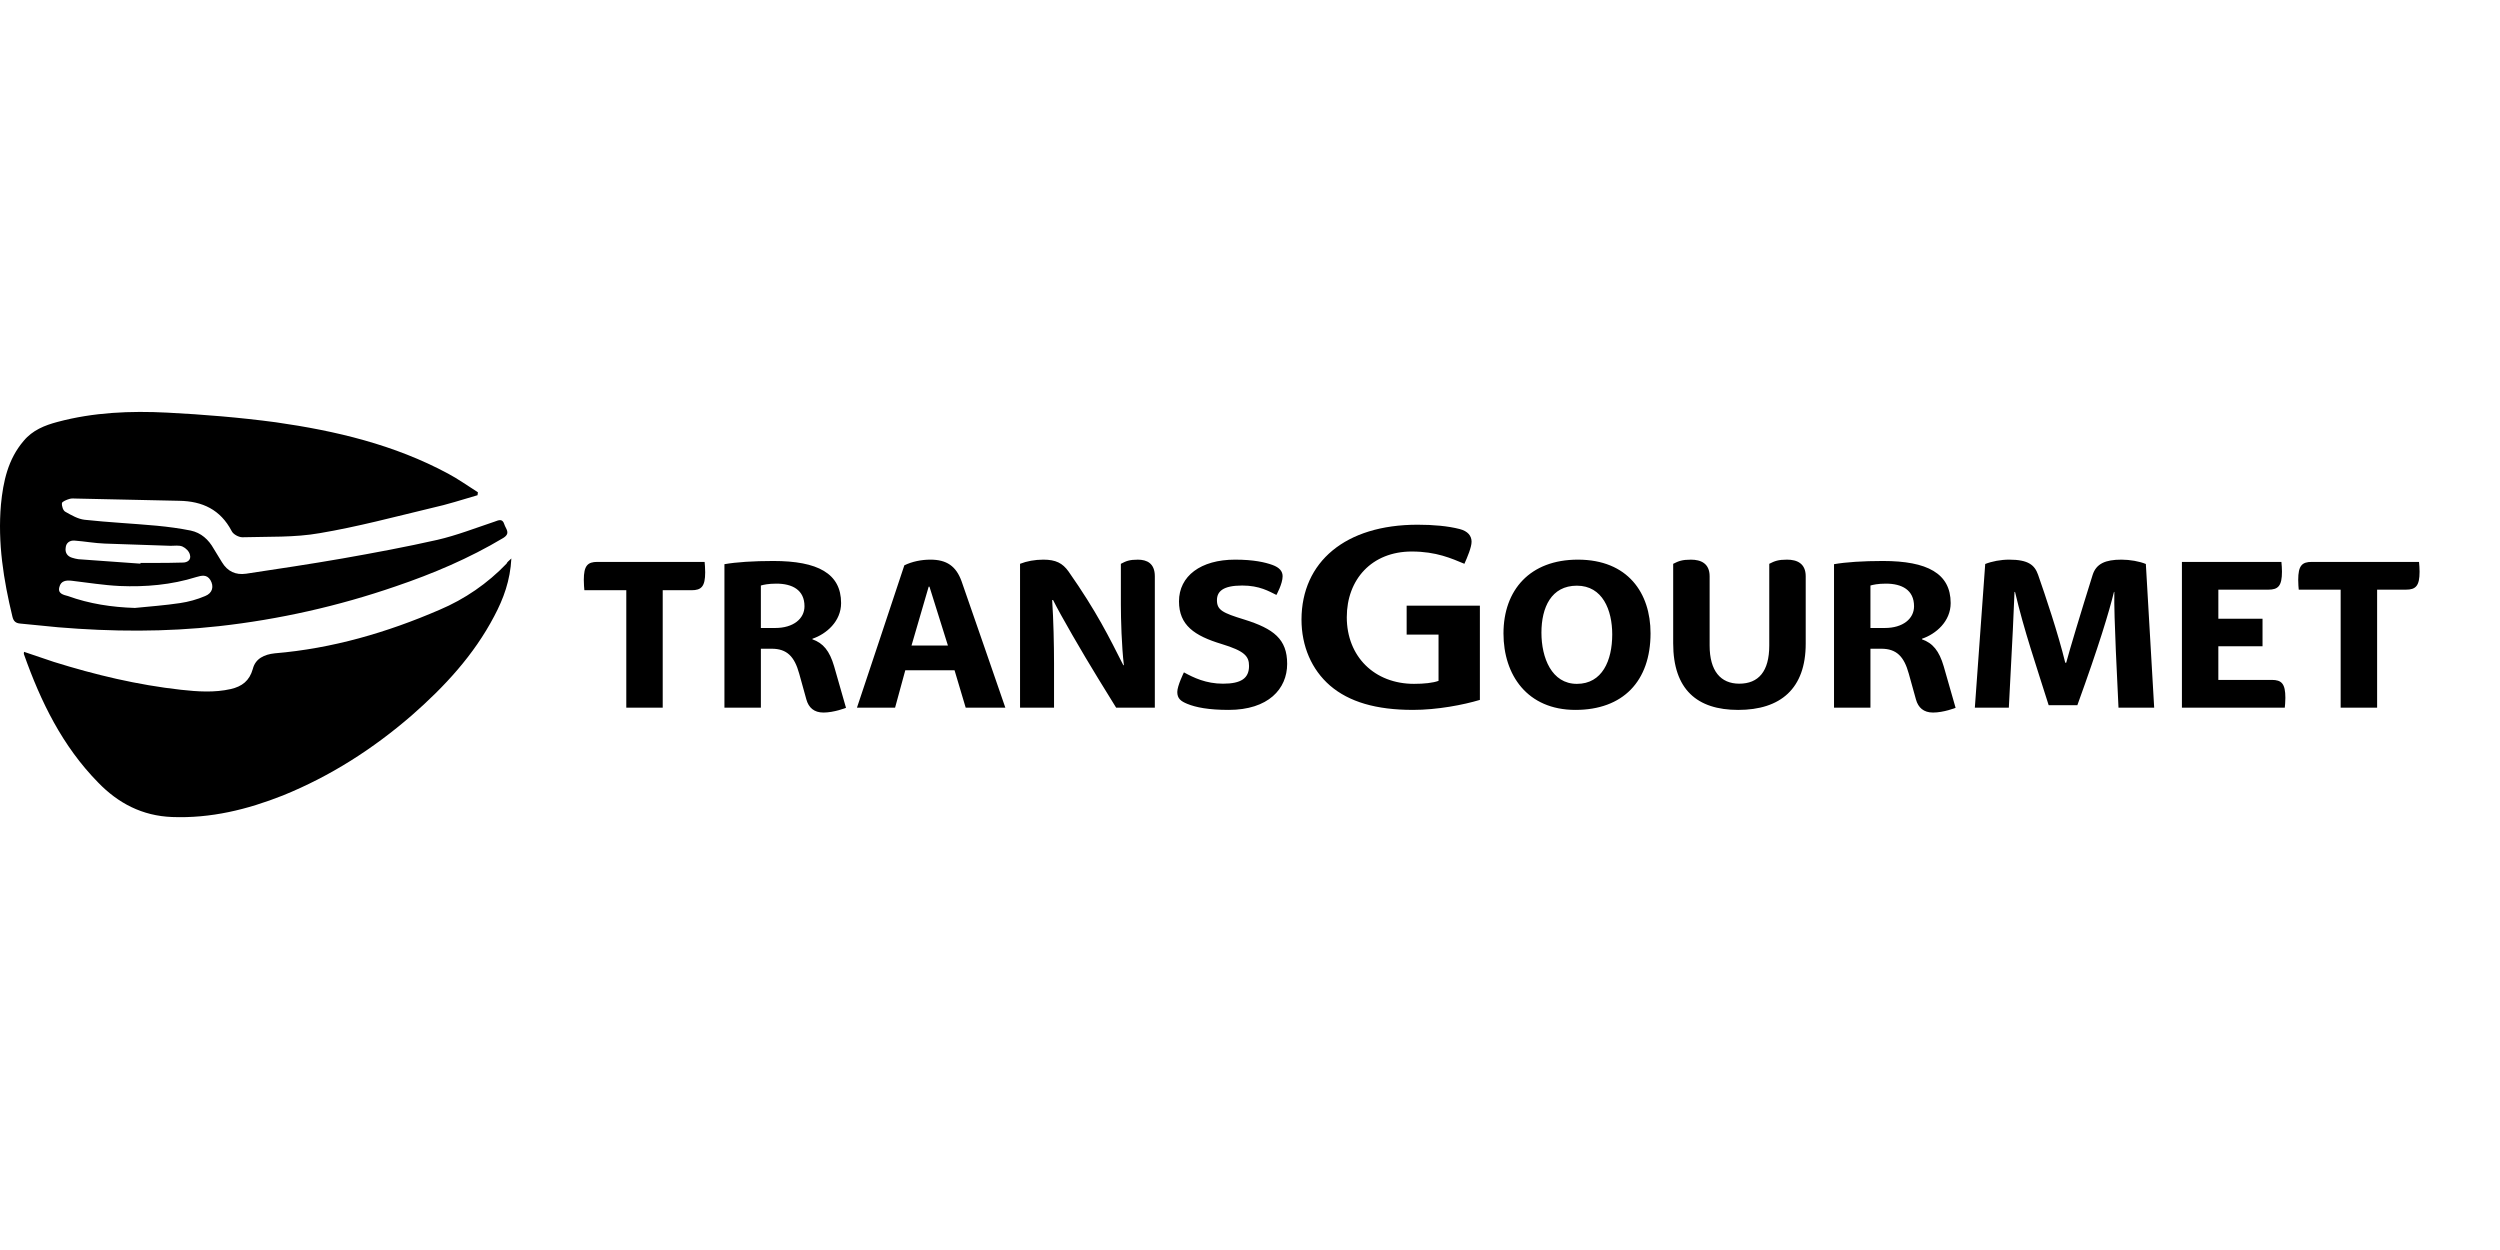
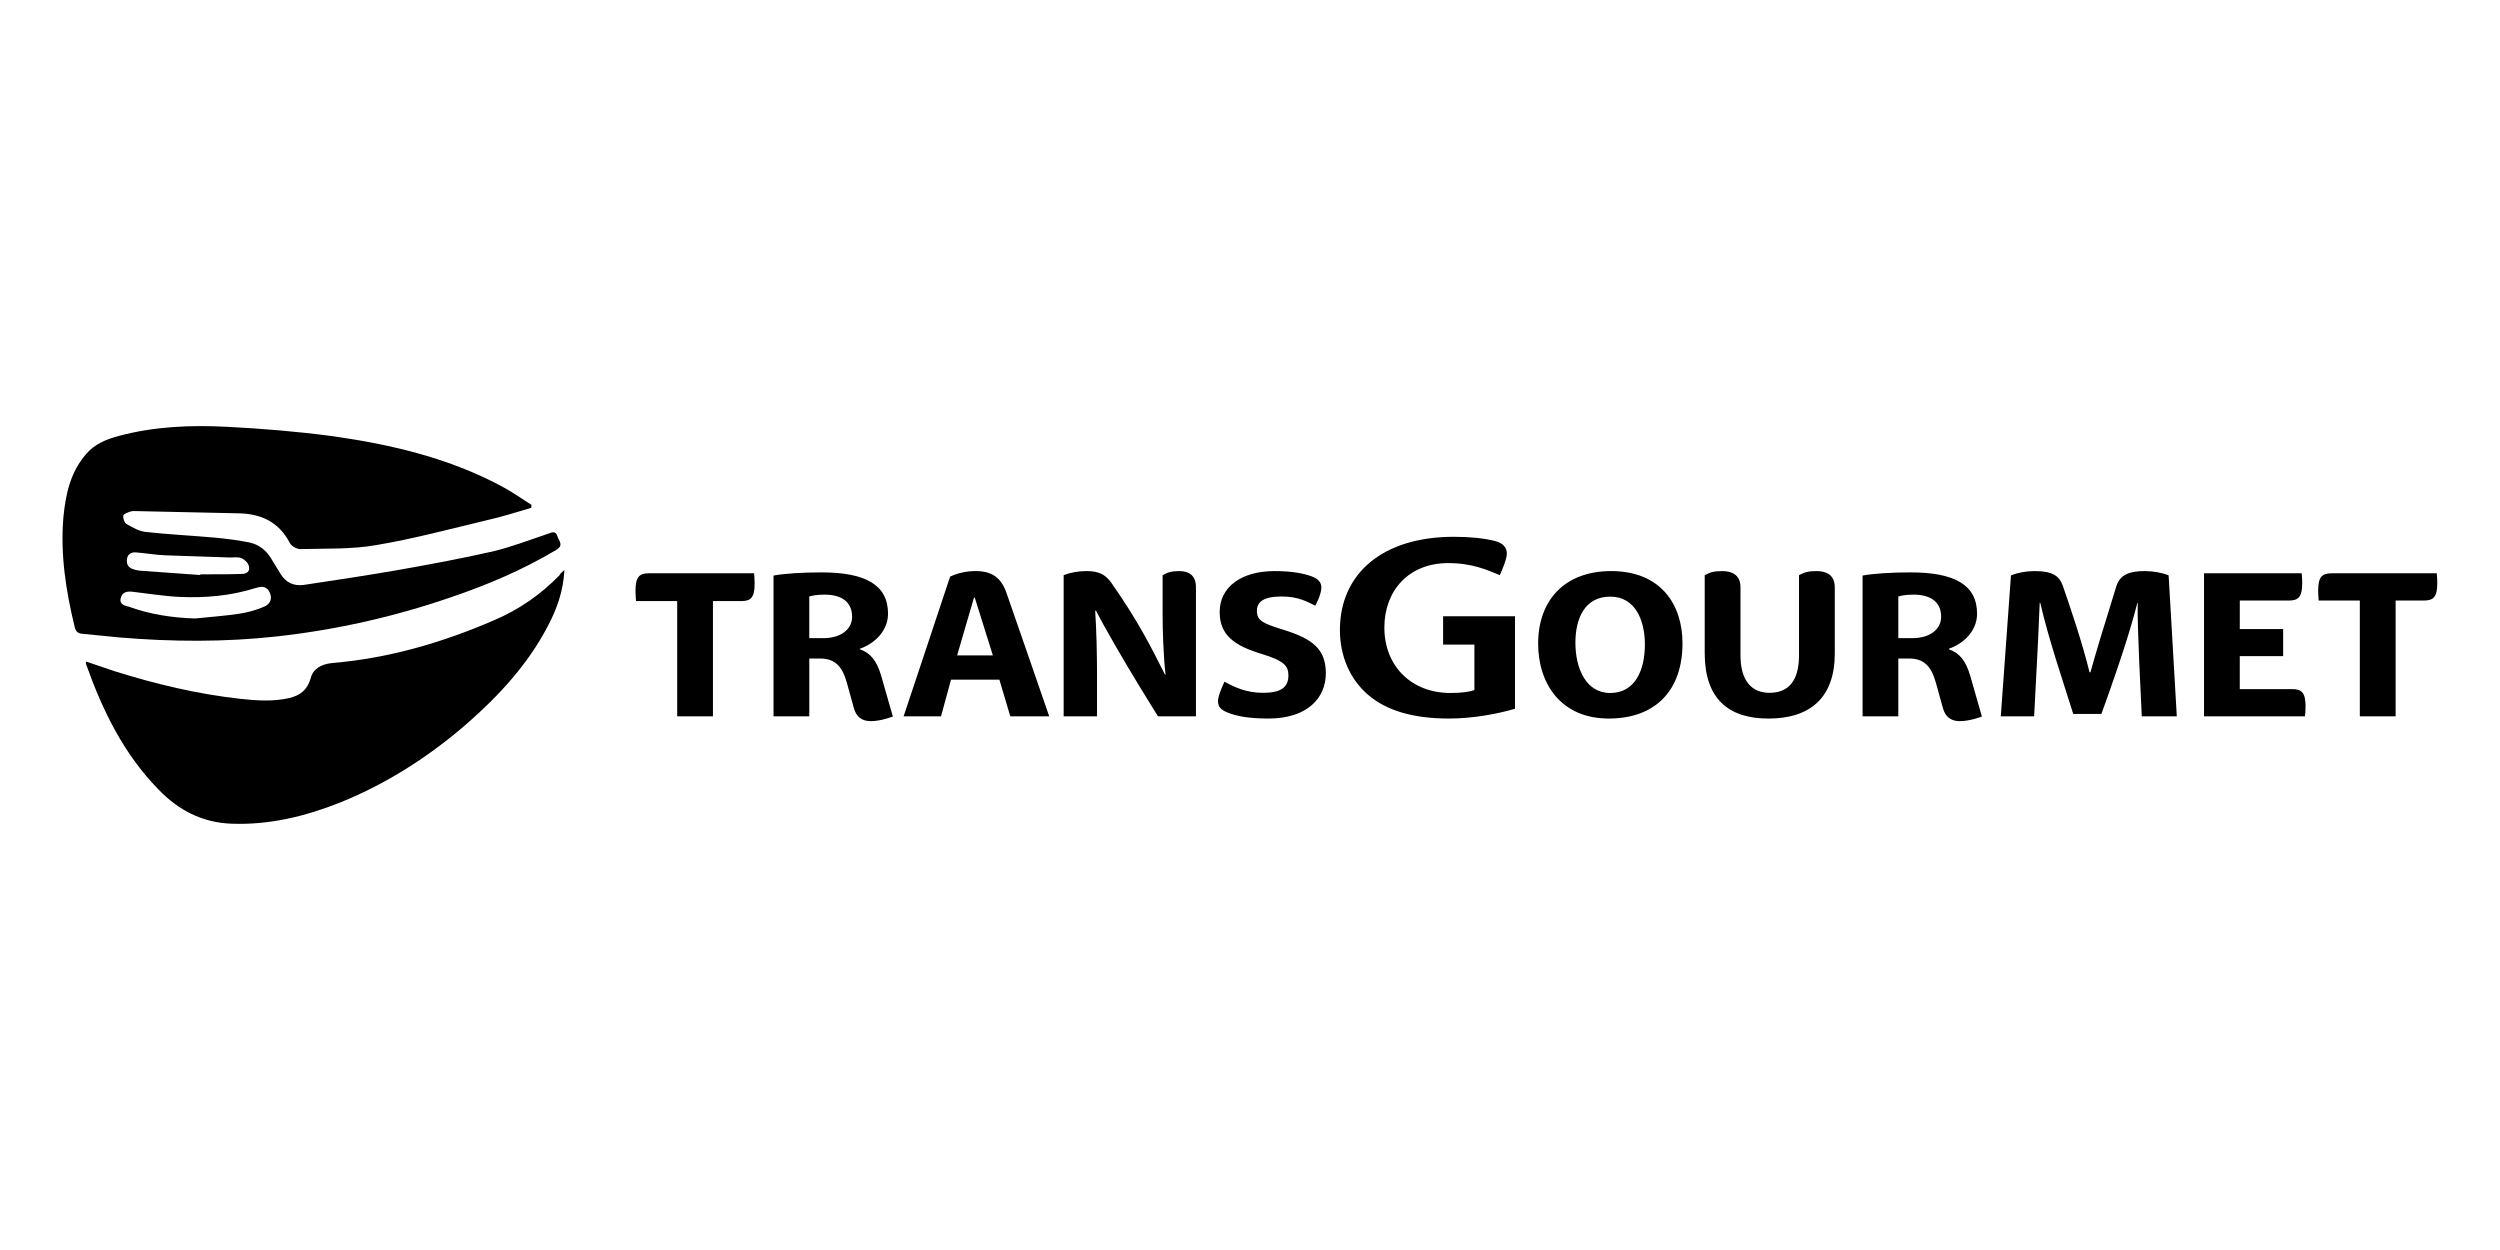
- <svg xmlns="http://www.w3.org/2000/svg" viewBox="0 0 600 300" version="1.1">
-   <g transform="translate(0,98.86364) scale(3.409091) translate(-0,-0)">
-     <path fill="#000000" d="M99.454 20.977c1.754 0 3.575-.358 4.73-.704V13.64h-5.156v2.035h2.245v3.256c-.385.146-1.024.212-1.726.212-2.792 0-4.733-1.928-4.733-4.691 0-2.658 1.756-4.625 4.572-4.625 1.742 0 2.805.492 3.708.864.214-.478.505-1.17.505-1.554 0-.413-.265-.745-.837-.892-.824-.213-1.86-.305-2.964-.305-5.09 0-8.159 2.617-8.173 6.67 0 1.887.719 3.537 2.007 4.653 1.343 1.155 3.256 1.713 5.822 1.713zm63.296-10.419c-.692 0-.956.267-.956 1.264 0 .279.024.57.038.69h2.95v8.306h2.567v-8.306h2.031c.692 0 .958-.265.958-1.262a7 7 0 0 0-.039-.692zM57.964 21.164c.758 0 1.595-.332 1.595-.332l-.837-2.924c-.32-1.09-.77-1.634-1.528-1.9v-.04c.983-.333 2.019-1.222 2.019-2.512 0-2.086-1.647-2.963-4.77-2.963-1.396 0-2.619.08-3.443.226v10.1h2.566V16.67h.757c1.076 0 1.608.545 1.941 1.754l.505 1.821c.159.572.543.918 1.195.918zm-3.389-5.954h-1.01v-2.99c.186-.052.52-.132 1.091-.132 1.116 0 1.98.438 1.98 1.594 0 .877-.785 1.528-2.06 1.528zm101.596 1.288h3.111v-1.94h-3.11v-2.046h3.522c.69 0 .956-.265.956-1.262a7 7 0 0 0-.039-.692h-7.004v10.26h7.242c.013-.12.041-.413.041-.692 0-.995-.266-1.261-.956-1.261h-3.763zm-114.113-5.94c-.692 0-.958.267-.958 1.264 0 .279.026.61.04.73h2.951v8.266h2.564v-8.266h2.033c.692 0 .957-.266.957-1.261 0-.281-.027-.613-.04-.733zm80.307 10.42c2.99 0 4.757-1.5 4.757-4.665v-4.744c0-.903-.61-1.17-1.316-1.17-.61 0-.863.094-1.25.293v5.755c0 1.82-.757 2.684-2.112 2.684-1.316 0-2.086-.903-2.086-2.684V11.57c0-.903-.612-1.17-1.316-1.17-.61 0-.863.094-1.25.293v5.594c0 3.256 1.687 4.691 4.573 4.691m21.116-9.514c-.24-.68-.677-1.065-2.035-1.065-.596 0-1.22.12-1.687.306l-.73 10.113h2.393c.279-5.183.344-6.75.399-8.146h.038c.625 2.684 1.516 5.263 2.367 7.973h2.02c1.527-4.212 2.231-6.564 2.577-7.973h.026c-.04 1.754.226 6.606.293 8.146h2.512l-.586-10.113c-.438-.186-1.128-.306-1.714-.306-1.13 0-1.78.28-2.033 1.077-.824 2.631-1.622 5.275-1.86 6.18h-.067c-.505-2.074-1.408-4.745-1.913-6.192m-32.573 9.513c3.35 0 5.29-2.019 5.29-5.395 0-2.83-1.594-5.183-5.117-5.183-3.362 0-5.236 2.127-5.236 5.196 0 2.924 1.675 5.382 5.063 5.382m.106-1.833c-1.78 0-2.497-1.834-2.497-3.602 0-1.78.692-3.31 2.497-3.31 1.809 0 2.487 1.716 2.487 3.43 0 1.847-.706 3.482-2.487 3.482M67.2 18.187l.784 2.631h2.791s-2.844-8.24-3.083-8.903c-.386-1.064-1.05-1.516-2.191-1.516-.64 0-1.29.133-1.836.4-.266.823-3.335 10.02-3.335 10.02h2.684l.718-2.632zm-3.03-1.74 1.209-4.147h.055l1.3 4.147zm11.058-5.211c-.426-.597-.904-.837-1.78-.837-.587 0-1.17.106-1.637.293v10.126h2.393v-3.097c0-1.315-.04-3.11-.132-4.477h.065c.505 1.022 2.074 3.734 3.177 5.527l1.261 2.047H81.3V11.57c0-.903-.545-1.17-1.196-1.17-.585 0-.823.094-1.195.293v2.857c0 1.05.053 2.925.212 4.278h-.041c-.983-1.94-1.86-3.746-3.852-6.591zm11.27 9.741c2.79 0 4.118-1.475 4.118-3.242 0-1.741-.944-2.472-3.03-3.123-1.514-.464-1.913-.664-1.913-1.356 0-.61.411-1.035 1.78-1.035 1.222 0 1.887.41 2.406.663 0 0 .437-.783.437-1.315 0-.345-.211-.612-.716-.797-.519-.186-1.316-.373-2.631-.373-2.42 0-3.948 1.156-3.948 2.937 0 1.675 1.077 2.42 3.004 3.003 1.621.493 1.927.863 1.927 1.543 0 .863-.546 1.25-1.834 1.25-1.196 0-2.073-.426-2.75-.798 0 0-.467.944-.467 1.381 0 .466.253.651.704.837.613.252 1.516.425 2.912.425zm49.58.187c.76 0 1.596-.332 1.596-.332l-.837-2.924c-.32-1.09-.771-1.634-1.53-1.9v-.04c.985-.333 2.02-1.222 2.02-2.512 0-2.086-1.646-2.963-4.77-2.963-1.395 0-2.618.08-3.442.226v10.1h2.564V16.67h.759c1.076 0 1.607.545 1.94 1.754l.506 1.821c.158.572.543.918 1.194.918zm-3.388-5.954h-1.011v-2.99c.187-.052.519-.132 1.09-.132 1.117 0 1.98.438 1.98 1.594 0 .877-.783 1.528-2.059 1.528" />
-     <path fill="#000000" d="M36 10.316c-.079 1.545-.55 2.828-1.205 4.06-1.44 2.75-3.51 4.975-5.814 6.992-2.724 2.357-5.71 4.27-9.062 5.631-2.514.995-5.081 1.624-7.805 1.519-2.095-.079-3.797-.969-5.212-2.436-2.514-2.566-4.033-5.683-5.212-9.01-.026-.052 0-.104 0-.183.707.236 1.415.472 2.096.708 2.933.916 5.892 1.623 8.957 1.964 1.178.13 2.357.21 3.51-.053.785-.183 1.309-.576 1.545-1.414.183-.733.811-1.021 1.545-1.1 4.06-.34 7.91-1.467 11.602-3.064a14.2 14.2 0 0 0 4.715-3.248c.052-.13.157-.183.34-.366M11.774.049c2.54.13 5.107.34 7.647.68 4.217.603 8.329 1.572 12.127 3.615.733.393 1.388.864 2.095 1.31 0 .104-.026.157-.026.21-1.074.313-2.122.654-3.196.89-2.619.628-5.264 1.335-7.91 1.78-1.78.315-3.613.236-5.447.289-.262 0-.655-.21-.76-.446-.785-1.492-2.042-2.095-3.692-2.121l-7.229-.157c-.157 0-.34-.026-.497.026-.184.052-.498.183-.524.288-.026.21.078.55.262.629.419.235.864.497 1.335.55 1.677.183 3.379.262 5.081.419.812.078 1.598.183 2.384.34.733.157 1.257.629 1.624 1.284.183.314.392.628.576.942.393.655.969.917 1.702.812 2.253-.34 4.531-.68 6.783-1.073 2.227-.393 4.48-.812 6.68-1.31 1.361-.314 2.697-.838 4.032-1.283.289-.105.55-.236.681.183.105.34.472.629-.078.97-2.41 1.44-4.95 2.513-7.57 3.404a57.8 57.8 0 0 1-12.44 2.802c-3.771.42-7.543.393-11.314.079-.89-.079-1.781-.184-2.672-.262-.314-.026-.471-.157-.55-.472C.25 11.835-.169 9.216.067 6.517.224 4.895.564 3.324 1.664 2.04 2.293 1.28 3.157.94 4.047.704 6.588.023 9.181-.082 11.774.049m2.043 11.576c-1.755.55-3.562.707-5.396.629-1.126-.053-2.226-.236-3.352-.367-.42-.052-.786 0-.89.445-.132.472.314.55.602.629 1.519.55 3.09.786 4.714.838 1.048-.105 2.122-.183 3.17-.34a7.2 7.2 0 0 0 1.78-.498c.524-.21.629-.681.367-1.126-.262-.42-.629-.315-.995-.21M4.624 9.556c-.053.34.104.602.445.707.157.053.288.079.445.105 1.44.105 2.907.21 4.374.314v-.052h.812c.733 0 1.44 0 2.174-.026.314 0 .602-.184.497-.55-.052-.236-.288-.472-.523-.577s-.55-.052-.839-.052l-4.635-.157c-.707-.026-1.415-.157-2.122-.21-.34-.026-.602.158-.628.498" />
+ <svg xmlns="http://www.w3.org/2000/svg" width="100%" height="100%" viewBox="0 0 600 300" version="1.1" xml:space="preserve" style="fill-rule:evenodd;clip-rule:evenodd;stroke-linejoin:round;stroke-miterlimit:2;">
+   <g transform="matrix(3.345985,0,0,3.345985,15.00013,102.2639)">
+     <path d="M99.454,20.977C101.208,20.977 103.029,20.619 104.184,20.273L104.184,13.64L99.028,13.64L99.028,15.675L101.273,15.675L101.273,18.931C100.888,19.077 100.249,19.143 99.547,19.143C96.755,19.143 94.814,17.215 94.814,14.452C94.814,11.794 96.57,9.827 99.386,9.827C101.128,9.827 102.191,10.319 103.094,10.691C103.308,10.213 103.599,9.521 103.599,9.137C103.599,8.724 103.334,8.392 102.762,8.245C101.938,8.032 100.902,7.94 99.798,7.94C94.708,7.94 91.639,10.557 91.625,14.61C91.625,16.497 92.344,18.147 93.632,19.263C94.975,20.418 96.888,20.976 99.454,20.976L99.454,20.977ZM162.75,10.558C162.058,10.558 161.794,10.825 161.794,11.822C161.794,12.101 161.818,12.392 161.832,12.512L164.782,12.512L164.782,20.818L167.349,20.818L167.349,12.512L169.38,12.512C170.072,12.512 170.338,12.247 170.338,11.25C170.336,11.019 170.323,10.788 170.299,10.558L162.75,10.558ZM57.964,21.164C58.722,21.164 59.559,20.832 59.559,20.832L58.722,17.908C58.402,16.818 57.952,16.274 57.194,16.008L57.194,15.968C58.177,15.635 59.213,14.746 59.213,13.456C59.213,11.37 57.566,10.493 54.443,10.493C53.047,10.493 51.824,10.573 51,10.719L51,20.819L53.566,20.819L53.566,16.67L54.323,16.67C55.399,16.67 55.931,17.215 56.264,18.424L56.769,20.245C56.928,20.817 57.312,21.163 57.964,21.163L57.964,21.164ZM54.576,15.21L53.565,15.21L53.565,12.22C53.751,12.168 54.085,12.088 54.656,12.088C55.772,12.088 56.636,12.526 56.636,13.682C56.636,14.559 55.851,15.21 54.576,15.21ZM156.171,16.498L159.282,16.498L159.282,14.558L156.172,14.558L156.172,12.512L159.694,12.512C160.384,12.512 160.65,12.247 160.65,11.25C160.648,11.019 160.635,10.788 160.611,10.558L153.607,10.558L153.607,20.818L160.849,20.818C160.862,20.698 160.89,20.405 160.89,20.126C160.89,19.131 160.624,18.865 159.934,18.865L156.171,18.865L156.171,16.498ZM42.058,10.558C41.366,10.558 41.1,10.825 41.1,11.822C41.1,12.101 41.126,12.432 41.14,12.552L44.091,12.552L44.091,20.818L46.655,20.818L46.655,12.552L48.688,12.552C49.38,12.552 49.645,12.286 49.645,11.291C49.645,11.01 49.618,10.678 49.605,10.558L42.058,10.558ZM122.365,20.978C125.355,20.978 127.122,19.478 127.122,16.313L127.122,11.569C127.122,10.666 126.512,10.399 125.806,10.399C125.196,10.399 124.943,10.493 124.556,10.692L124.556,16.447C124.556,18.267 123.799,19.131 122.444,19.131C121.128,19.131 120.358,18.228 120.358,16.447L120.358,11.57C120.358,10.667 119.746,10.4 119.042,10.4C118.432,10.4 118.179,10.494 117.792,10.693L117.792,16.287C117.792,19.543 119.479,20.978 122.365,20.978M143.481,11.464C143.241,10.784 142.804,10.399 141.446,10.399C140.85,10.399 140.226,10.519 139.759,10.705L139.029,20.818L141.422,20.818C141.701,15.635 141.766,14.068 141.821,12.672L141.859,12.672C142.484,15.356 143.375,17.935 144.226,20.645L146.246,20.645C147.773,16.433 148.477,14.081 148.823,12.672L148.849,12.672C148.809,14.426 149.075,19.278 149.142,20.818L151.654,20.818L151.068,10.705C150.63,10.519 149.94,10.399 149.354,10.399C148.224,10.399 147.574,10.679 147.321,11.476C146.497,14.107 145.699,16.751 145.461,17.656L145.394,17.656C144.889,15.582 143.986,12.911 143.481,11.464M110.908,20.977C114.258,20.977 116.198,18.958 116.198,15.582C116.198,12.752 114.604,10.399 111.081,10.399C107.719,10.399 105.845,12.526 105.845,15.595C105.845,18.519 107.52,20.977 110.908,20.977M111.014,19.144C109.234,19.144 108.517,17.31 108.517,15.542C108.517,13.762 109.209,12.232 111.014,12.232C112.823,12.232 113.501,13.948 113.501,15.662C113.501,17.509 112.795,19.144 111.014,19.144M67.2,18.187L67.984,20.818L70.775,20.818C70.775,20.818 67.931,12.578 67.692,11.915C67.306,10.851 66.642,10.399 65.501,10.399C64.861,10.399 64.211,10.532 63.665,10.799C63.399,11.622 60.33,20.819 60.33,20.819L63.014,20.819L63.732,18.187L67.2,18.187ZM64.17,16.447L65.379,12.3L65.434,12.3L66.734,16.447L64.17,16.447ZM75.228,11.236C74.802,10.639 74.324,10.399 73.448,10.399C72.861,10.399 72.278,10.505 71.811,10.692L71.811,20.818L74.204,20.818L74.204,17.721C74.204,16.406 74.164,14.611 74.072,13.244L74.137,13.244C74.642,14.266 76.211,16.978 77.314,18.771L78.575,20.818L81.3,20.818L81.3,11.57C81.3,10.667 80.755,10.4 80.104,10.4C79.519,10.4 79.281,10.494 78.909,10.693L78.909,13.55C78.909,14.6 78.962,16.475 79.121,17.828L79.08,17.828C78.097,15.888 77.22,14.082 75.228,11.237L75.228,11.236ZM86.498,20.977C89.288,20.977 90.616,19.502 90.616,17.735C90.616,15.994 89.672,15.263 87.586,14.612C86.072,14.148 85.673,13.948 85.673,13.256C85.673,12.646 86.084,12.221 87.453,12.221C88.675,12.221 89.34,12.631 89.859,12.884C89.859,12.884 90.296,12.101 90.296,11.569C90.296,11.224 90.085,10.957 89.58,10.772C89.061,10.586 88.264,10.399 86.949,10.399C84.529,10.399 83.001,11.555 83.001,13.336C83.001,15.011 84.078,15.756 86.005,16.339C87.626,16.832 87.932,17.202 87.932,17.882C87.932,18.745 87.386,19.132 86.098,19.132C84.902,19.132 84.025,18.706 83.348,18.334C83.348,18.334 82.881,19.278 82.881,19.715C82.881,20.181 83.134,20.366 83.585,20.552C84.198,20.804 85.101,20.977 86.497,20.977L86.498,20.977ZM136.078,21.164C136.838,21.164 137.674,20.832 137.674,20.832L136.837,17.908C136.517,16.818 136.066,16.274 135.307,16.008L135.307,15.968C136.292,15.635 137.327,14.746 137.327,13.456C137.327,11.37 135.681,10.493 132.557,10.493C131.162,10.493 129.939,10.573 129.115,10.719L129.115,20.819L131.679,20.819L131.679,16.67L132.438,16.67C133.514,16.67 134.045,17.215 134.378,18.424L134.884,20.245C135.042,20.817 135.427,21.163 136.078,21.163L136.078,21.164ZM132.69,15.21L131.679,15.21L131.679,12.22C131.866,12.168 132.198,12.088 132.769,12.088C133.886,12.088 134.749,12.526 134.749,13.682C134.749,14.559 133.966,15.21 132.69,15.21" style="fill-rule:nonzero;" />
+     <path d="M36,10.316C35.921,11.861 35.45,13.144 34.795,14.376C33.355,17.126 31.285,19.351 28.981,21.368C26.257,23.725 23.271,25.638 19.919,26.999C17.405,27.994 14.838,28.623 12.114,28.518C10.019,28.439 8.317,27.549 6.902,26.082C4.388,23.516 2.869,20.399 1.69,17.072C1.664,17.02 1.69,16.968 1.69,16.889C2.397,17.125 3.105,17.361 3.786,17.597C6.719,18.513 9.678,19.22 12.743,19.561C13.921,19.691 15.1,19.771 16.253,19.508C17.038,19.325 17.562,18.932 17.798,18.094C17.981,17.361 18.609,17.073 19.343,16.994C23.403,16.654 27.253,15.527 30.945,13.93C32.721,13.179 34.325,12.074 35.66,10.682C35.712,10.552 35.817,10.499 36,10.316M11.774,0.049C14.314,0.179 16.881,0.389 19.421,0.729C23.638,1.332 27.75,2.301 31.548,4.344C32.281,4.737 32.936,5.208 33.643,5.654C33.643,5.758 33.617,5.811 33.617,5.864C32.543,6.177 31.495,6.518 30.421,6.754C27.802,7.382 25.157,8.089 22.511,8.534C20.731,8.849 18.898,8.77 17.064,8.823C16.802,8.823 16.409,8.613 16.304,8.377C15.519,6.885 14.262,6.282 12.612,6.256L5.383,6.099C5.226,6.099 5.043,6.073 4.886,6.125C4.702,6.177 4.388,6.308 4.362,6.413C4.336,6.623 4.44,6.963 4.624,7.042C5.043,7.277 5.488,7.539 5.959,7.592C7.636,7.775 9.338,7.854 11.04,8.011C11.852,8.089 12.638,8.194 13.424,8.351C14.157,8.508 14.681,8.98 15.048,9.635C15.231,9.949 15.44,10.263 15.624,10.577C16.017,11.232 16.593,11.494 17.326,11.389C19.579,11.049 21.857,10.709 24.109,10.316C26.336,9.923 28.589,9.504 30.789,9.006C32.15,8.692 33.486,8.168 34.821,7.723C35.11,7.618 35.371,7.487 35.502,7.906C35.607,8.246 35.974,8.535 35.424,8.876C33.014,10.316 30.474,11.389 27.854,12.28C23.823,13.67 19.651,14.61 15.414,15.082C11.643,15.502 7.871,15.475 4.1,15.161C3.21,15.082 2.319,14.977 1.428,14.899C1.114,14.873 0.957,14.742 0.878,14.427C0.25,11.835 -0.169,9.216 0.067,6.517C0.224,4.895 0.564,3.324 1.664,2.04C2.293,1.28 3.157,0.94 4.047,0.704C6.588,0.023 9.181,-0.082 11.774,0.049M13.817,11.625C12.062,12.175 10.255,12.332 8.421,12.254C7.295,12.201 6.195,12.018 5.069,11.887C4.649,11.835 4.283,11.887 4.179,12.332C4.047,12.804 4.493,12.882 4.781,12.961C6.3,13.511 7.871,13.747 9.495,13.799C10.543,13.694 11.617,13.616 12.665,13.459C13.277,13.37 13.876,13.203 14.445,12.961C14.969,12.751 15.074,12.28 14.812,11.835C14.55,11.415 14.183,11.52 13.817,11.625M4.624,9.556C4.571,9.896 4.728,10.158 5.069,10.263C5.226,10.316 5.357,10.342 5.514,10.368C6.954,10.473 8.421,10.578 9.888,10.682L9.888,10.63L10.7,10.63C11.433,10.63 12.14,10.63 12.874,10.604C13.188,10.604 13.476,10.42 13.371,10.054C13.319,9.818 13.083,9.582 12.848,9.477C12.613,9.372 12.298,9.425 12.009,9.425L7.374,9.268C6.667,9.242 5.959,9.111 5.252,9.058C4.912,9.032 4.65,9.216 4.624,9.556" style="fill-rule:nonzero;" />
  </g>
</svg>
